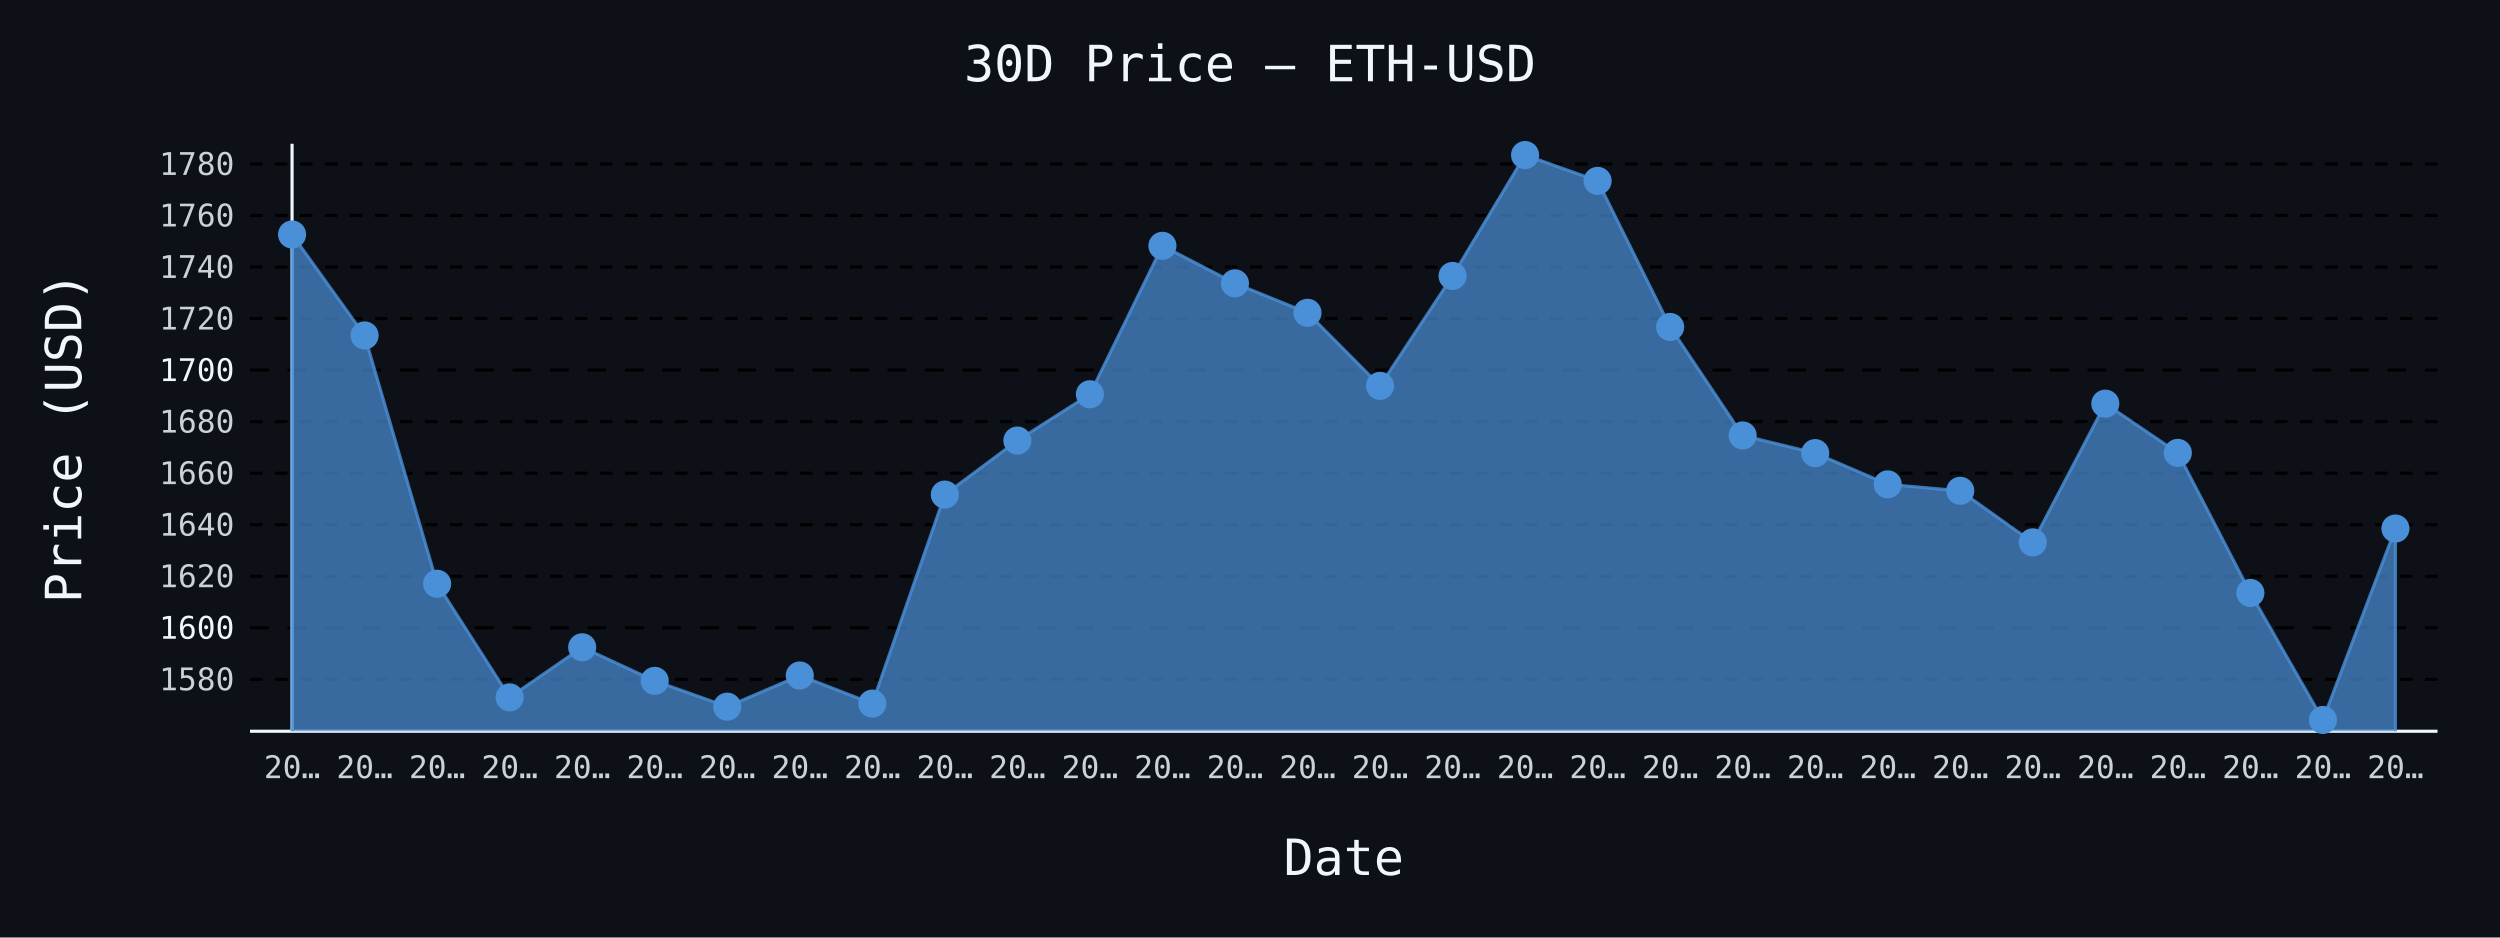
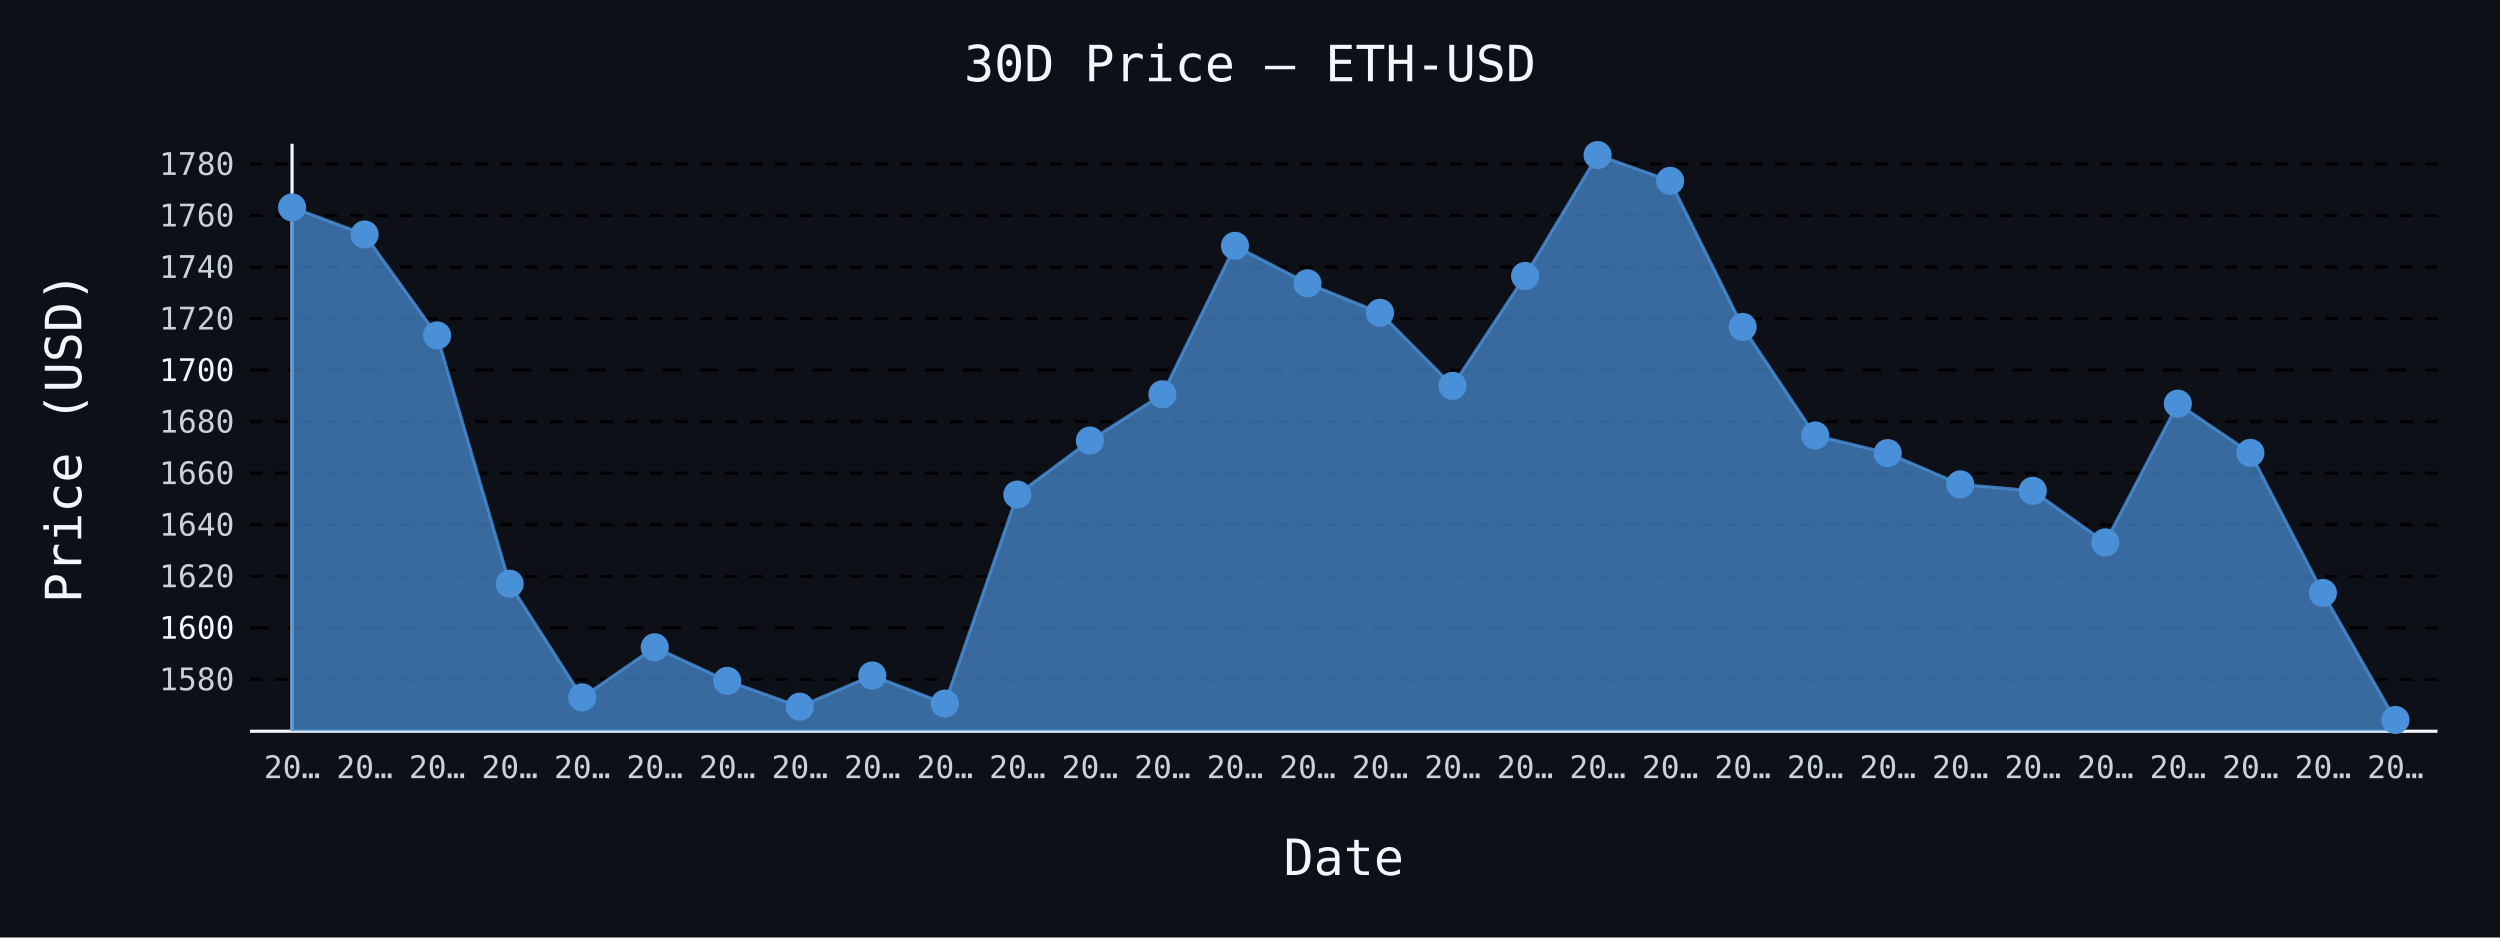
- <svg xmlns="http://www.w3.org/2000/svg" id="chart-5ae199b7-a2c2-4fda-a29b-93b65b0bf92f" class="pygal-chart" viewBox="0 0 800 300">
+ <svg xmlns="http://www.w3.org/2000/svg" id="chart-2186fce4-f0e5-40c0-aaaa-2d30a68f9de6" class="pygal-chart" viewBox="0 0 800 300">
  <defs>
-     <style type="text/css">#chart-5ae199b7-a2c2-4fda-a29b-93b65b0bf92f{-webkit-user-select:none;-webkit-font-smoothing:antialiased;font-family:monospace}#chart-5ae199b7-a2c2-4fda-a29b-93b65b0bf92f .title{font-family:monospace;font-size:16px}#chart-5ae199b7-a2c2-4fda-a29b-93b65b0bf92f .legends .legend text{font-family:monospace;font-size:14px}#chart-5ae199b7-a2c2-4fda-a29b-93b65b0bf92f .axis text{font-family:monospace;font-size:10px}#chart-5ae199b7-a2c2-4fda-a29b-93b65b0bf92f .axis text.major{font-family:monospace;font-size:10px}#chart-5ae199b7-a2c2-4fda-a29b-93b65b0bf92f .text-overlay text.value{font-family:monospace;font-size:16px}#chart-5ae199b7-a2c2-4fda-a29b-93b65b0bf92f .text-overlay text.label{font-family:monospace;font-size:10px}#chart-5ae199b7-a2c2-4fda-a29b-93b65b0bf92f .tooltip{font-family:monospace;font-size:14px}#chart-5ae199b7-a2c2-4fda-a29b-93b65b0bf92f text.no_data{font-family:monospace;font-size:64px}
- #chart-5ae199b7-a2c2-4fda-a29b-93b65b0bf92f{background-color:#0d1117}#chart-5ae199b7-a2c2-4fda-a29b-93b65b0bf92f path,#chart-5ae199b7-a2c2-4fda-a29b-93b65b0bf92f line,#chart-5ae199b7-a2c2-4fda-a29b-93b65b0bf92f rect,#chart-5ae199b7-a2c2-4fda-a29b-93b65b0bf92f circle{-webkit-transition:150ms;-moz-transition:150ms;transition:150ms}#chart-5ae199b7-a2c2-4fda-a29b-93b65b0bf92f .graph &gt; .background{fill:#0d1117}#chart-5ae199b7-a2c2-4fda-a29b-93b65b0bf92f .plot &gt; .background{fill:#0d1117}#chart-5ae199b7-a2c2-4fda-a29b-93b65b0bf92f .graph{fill:#c9d1d9}#chart-5ae199b7-a2c2-4fda-a29b-93b65b0bf92f text.no_data{fill:#f0f6fc}#chart-5ae199b7-a2c2-4fda-a29b-93b65b0bf92f .title{fill:#f0f6fc}#chart-5ae199b7-a2c2-4fda-a29b-93b65b0bf92f .legends .legend text{fill:#c9d1d9}#chart-5ae199b7-a2c2-4fda-a29b-93b65b0bf92f .legends .legend:hover text{fill:#f0f6fc}#chart-5ae199b7-a2c2-4fda-a29b-93b65b0bf92f .axis .line{stroke:#f0f6fc}#chart-5ae199b7-a2c2-4fda-a29b-93b65b0bf92f .axis .guide.line{stroke:#8b949e}#chart-5ae199b7-a2c2-4fda-a29b-93b65b0bf92f .axis .major.line{stroke:#c9d1d9}#chart-5ae199b7-a2c2-4fda-a29b-93b65b0bf92f .axis text.major{fill:#f0f6fc}#chart-5ae199b7-a2c2-4fda-a29b-93b65b0bf92f .axis.y .guides:hover .guide.line,#chart-5ae199b7-a2c2-4fda-a29b-93b65b0bf92f .line-graph .axis.x .guides:hover .guide.line,#chart-5ae199b7-a2c2-4fda-a29b-93b65b0bf92f .stackedline-graph .axis.x .guides:hover .guide.line,#chart-5ae199b7-a2c2-4fda-a29b-93b65b0bf92f .xy-graph .axis.x .guides:hover .guide.line{stroke:#f0f6fc}#chart-5ae199b7-a2c2-4fda-a29b-93b65b0bf92f .axis .guides:hover text{fill:#f0f6fc}#chart-5ae199b7-a2c2-4fda-a29b-93b65b0bf92f .reactive{fill-opacity:.7;stroke-opacity:.8;stroke-width:1}#chart-5ae199b7-a2c2-4fda-a29b-93b65b0bf92f .ci{stroke:#c9d1d9}#chart-5ae199b7-a2c2-4fda-a29b-93b65b0bf92f .reactive.active,#chart-5ae199b7-a2c2-4fda-a29b-93b65b0bf92f .active .reactive{fill-opacity:.8;stroke-opacity:.9;stroke-width:4}#chart-5ae199b7-a2c2-4fda-a29b-93b65b0bf92f .ci .reactive.active{stroke-width:1.5}#chart-5ae199b7-a2c2-4fda-a29b-93b65b0bf92f .series text{fill:#f0f6fc}#chart-5ae199b7-a2c2-4fda-a29b-93b65b0bf92f .tooltip rect{fill:#0d1117;stroke:#f0f6fc;-webkit-transition:opacity 150ms;-moz-transition:opacity 150ms;transition:opacity 150ms}#chart-5ae199b7-a2c2-4fda-a29b-93b65b0bf92f .tooltip .label{fill:#c9d1d9}#chart-5ae199b7-a2c2-4fda-a29b-93b65b0bf92f .tooltip .label{fill:#c9d1d9}#chart-5ae199b7-a2c2-4fda-a29b-93b65b0bf92f .tooltip .legend{font-size:.8em;fill:#8b949e}#chart-5ae199b7-a2c2-4fda-a29b-93b65b0bf92f .tooltip .x_label{font-size:.6em;fill:#f0f6fc}#chart-5ae199b7-a2c2-4fda-a29b-93b65b0bf92f .tooltip .xlink{font-size:.5em;text-decoration:underline}#chart-5ae199b7-a2c2-4fda-a29b-93b65b0bf92f .tooltip .value{font-size:1.5em}#chart-5ae199b7-a2c2-4fda-a29b-93b65b0bf92f .bound{font-size:.5em}#chart-5ae199b7-a2c2-4fda-a29b-93b65b0bf92f .max-value{font-size:.75em;fill:#8b949e}#chart-5ae199b7-a2c2-4fda-a29b-93b65b0bf92f .map-element{fill:#0d1117;stroke:#8b949e !important}#chart-5ae199b7-a2c2-4fda-a29b-93b65b0bf92f .map-element .reactive{fill-opacity:inherit;stroke-opacity:inherit}#chart-5ae199b7-a2c2-4fda-a29b-93b65b0bf92f .color-0,#chart-5ae199b7-a2c2-4fda-a29b-93b65b0bf92f .color-0 a:visited{stroke:#4a90d9;fill:#4a90d9}#chart-5ae199b7-a2c2-4fda-a29b-93b65b0bf92f .text-overlay .color-0 text{fill:black}
- #chart-5ae199b7-a2c2-4fda-a29b-93b65b0bf92f text.no_data{text-anchor:middle}#chart-5ae199b7-a2c2-4fda-a29b-93b65b0bf92f .guide.line{fill:none}#chart-5ae199b7-a2c2-4fda-a29b-93b65b0bf92f .centered{text-anchor:middle}#chart-5ae199b7-a2c2-4fda-a29b-93b65b0bf92f .title{text-anchor:middle}#chart-5ae199b7-a2c2-4fda-a29b-93b65b0bf92f .legends .legend text{fill-opacity:1}#chart-5ae199b7-a2c2-4fda-a29b-93b65b0bf92f .axis.x text{text-anchor:middle}#chart-5ae199b7-a2c2-4fda-a29b-93b65b0bf92f .axis.x:not(.web) text[transform]{text-anchor:start}#chart-5ae199b7-a2c2-4fda-a29b-93b65b0bf92f .axis.x:not(.web) text[transform].backwards{text-anchor:end}#chart-5ae199b7-a2c2-4fda-a29b-93b65b0bf92f .axis.y text{text-anchor:end}#chart-5ae199b7-a2c2-4fda-a29b-93b65b0bf92f .axis.y text[transform].backwards{text-anchor:start}#chart-5ae199b7-a2c2-4fda-a29b-93b65b0bf92f .axis.y2 text{text-anchor:start}#chart-5ae199b7-a2c2-4fda-a29b-93b65b0bf92f .axis.y2 text[transform].backwards{text-anchor:end}#chart-5ae199b7-a2c2-4fda-a29b-93b65b0bf92f .axis .guide.line{stroke-dasharray:4,4;stroke:black}#chart-5ae199b7-a2c2-4fda-a29b-93b65b0bf92f .axis .major.guide.line{stroke-dasharray:6,6;stroke:black}#chart-5ae199b7-a2c2-4fda-a29b-93b65b0bf92f .horizontal .axis.y .guide.line,#chart-5ae199b7-a2c2-4fda-a29b-93b65b0bf92f .horizontal .axis.y2 .guide.line,#chart-5ae199b7-a2c2-4fda-a29b-93b65b0bf92f .vertical .axis.x .guide.line{opacity:0}#chart-5ae199b7-a2c2-4fda-a29b-93b65b0bf92f .horizontal .axis.always_show .guide.line,#chart-5ae199b7-a2c2-4fda-a29b-93b65b0bf92f .vertical .axis.always_show .guide.line{opacity:1 !important}#chart-5ae199b7-a2c2-4fda-a29b-93b65b0bf92f .axis.y .guides:hover .guide.line,#chart-5ae199b7-a2c2-4fda-a29b-93b65b0bf92f .axis.y2 .guides:hover .guide.line,#chart-5ae199b7-a2c2-4fda-a29b-93b65b0bf92f .axis.x .guides:hover .guide.line{opacity:1}#chart-5ae199b7-a2c2-4fda-a29b-93b65b0bf92f .axis .guides:hover text{opacity:1}#chart-5ae199b7-a2c2-4fda-a29b-93b65b0bf92f .nofill{fill:none}#chart-5ae199b7-a2c2-4fda-a29b-93b65b0bf92f .subtle-fill{fill-opacity:.2}#chart-5ae199b7-a2c2-4fda-a29b-93b65b0bf92f .dot{stroke-width:1px;fill-opacity:1;stroke-opacity:1}#chart-5ae199b7-a2c2-4fda-a29b-93b65b0bf92f .dot.active{stroke-width:5px}#chart-5ae199b7-a2c2-4fda-a29b-93b65b0bf92f .dot.negative{fill:transparent}#chart-5ae199b7-a2c2-4fda-a29b-93b65b0bf92f text,#chart-5ae199b7-a2c2-4fda-a29b-93b65b0bf92f tspan{stroke:none !important}#chart-5ae199b7-a2c2-4fda-a29b-93b65b0bf92f .series text.active{opacity:1}#chart-5ae199b7-a2c2-4fda-a29b-93b65b0bf92f .tooltip rect{fill-opacity:.95;stroke-width:.5}#chart-5ae199b7-a2c2-4fda-a29b-93b65b0bf92f .tooltip text{fill-opacity:1}#chart-5ae199b7-a2c2-4fda-a29b-93b65b0bf92f .showable{visibility:hidden}#chart-5ae199b7-a2c2-4fda-a29b-93b65b0bf92f .showable.shown{visibility:visible}#chart-5ae199b7-a2c2-4fda-a29b-93b65b0bf92f .gauge-background{fill:rgba(229,229,229,1);stroke:none}#chart-5ae199b7-a2c2-4fda-a29b-93b65b0bf92f .bg-lines{stroke:#0d1117;stroke-width:2px}</style>
+     <style type="text/css">#chart-2186fce4-f0e5-40c0-aaaa-2d30a68f9de6{-webkit-user-select:none;-webkit-font-smoothing:antialiased;font-family:monospace}#chart-2186fce4-f0e5-40c0-aaaa-2d30a68f9de6 .title{font-family:monospace;font-size:16px}#chart-2186fce4-f0e5-40c0-aaaa-2d30a68f9de6 .legends .legend text{font-family:monospace;font-size:14px}#chart-2186fce4-f0e5-40c0-aaaa-2d30a68f9de6 .axis text{font-family:monospace;font-size:10px}#chart-2186fce4-f0e5-40c0-aaaa-2d30a68f9de6 .axis text.major{font-family:monospace;font-size:10px}#chart-2186fce4-f0e5-40c0-aaaa-2d30a68f9de6 .text-overlay text.value{font-family:monospace;font-size:16px}#chart-2186fce4-f0e5-40c0-aaaa-2d30a68f9de6 .text-overlay text.label{font-family:monospace;font-size:10px}#chart-2186fce4-f0e5-40c0-aaaa-2d30a68f9de6 .tooltip{font-family:monospace;font-size:14px}#chart-2186fce4-f0e5-40c0-aaaa-2d30a68f9de6 text.no_data{font-family:monospace;font-size:64px}
+ #chart-2186fce4-f0e5-40c0-aaaa-2d30a68f9de6{background-color:#0d1117}#chart-2186fce4-f0e5-40c0-aaaa-2d30a68f9de6 path,#chart-2186fce4-f0e5-40c0-aaaa-2d30a68f9de6 line,#chart-2186fce4-f0e5-40c0-aaaa-2d30a68f9de6 rect,#chart-2186fce4-f0e5-40c0-aaaa-2d30a68f9de6 circle{-webkit-transition:150ms;-moz-transition:150ms;transition:150ms}#chart-2186fce4-f0e5-40c0-aaaa-2d30a68f9de6 .graph &gt; .background{fill:#0d1117}#chart-2186fce4-f0e5-40c0-aaaa-2d30a68f9de6 .plot &gt; .background{fill:#0d1117}#chart-2186fce4-f0e5-40c0-aaaa-2d30a68f9de6 .graph{fill:#c9d1d9}#chart-2186fce4-f0e5-40c0-aaaa-2d30a68f9de6 text.no_data{fill:#f0f6fc}#chart-2186fce4-f0e5-40c0-aaaa-2d30a68f9de6 .title{fill:#f0f6fc}#chart-2186fce4-f0e5-40c0-aaaa-2d30a68f9de6 .legends .legend text{fill:#c9d1d9}#chart-2186fce4-f0e5-40c0-aaaa-2d30a68f9de6 .legends .legend:hover text{fill:#f0f6fc}#chart-2186fce4-f0e5-40c0-aaaa-2d30a68f9de6 .axis .line{stroke:#f0f6fc}#chart-2186fce4-f0e5-40c0-aaaa-2d30a68f9de6 .axis .guide.line{stroke:#8b949e}#chart-2186fce4-f0e5-40c0-aaaa-2d30a68f9de6 .axis .major.line{stroke:#c9d1d9}#chart-2186fce4-f0e5-40c0-aaaa-2d30a68f9de6 .axis text.major{fill:#f0f6fc}#chart-2186fce4-f0e5-40c0-aaaa-2d30a68f9de6 .axis.y .guides:hover .guide.line,#chart-2186fce4-f0e5-40c0-aaaa-2d30a68f9de6 .line-graph .axis.x .guides:hover .guide.line,#chart-2186fce4-f0e5-40c0-aaaa-2d30a68f9de6 .stackedline-graph .axis.x .guides:hover .guide.line,#chart-2186fce4-f0e5-40c0-aaaa-2d30a68f9de6 .xy-graph .axis.x .guides:hover .guide.line{stroke:#f0f6fc}#chart-2186fce4-f0e5-40c0-aaaa-2d30a68f9de6 .axis .guides:hover text{fill:#f0f6fc}#chart-2186fce4-f0e5-40c0-aaaa-2d30a68f9de6 .reactive{fill-opacity:.7;stroke-opacity:.8;stroke-width:1}#chart-2186fce4-f0e5-40c0-aaaa-2d30a68f9de6 .ci{stroke:#c9d1d9}#chart-2186fce4-f0e5-40c0-aaaa-2d30a68f9de6 .reactive.active,#chart-2186fce4-f0e5-40c0-aaaa-2d30a68f9de6 .active .reactive{fill-opacity:.8;stroke-opacity:.9;stroke-width:4}#chart-2186fce4-f0e5-40c0-aaaa-2d30a68f9de6 .ci .reactive.active{stroke-width:1.5}#chart-2186fce4-f0e5-40c0-aaaa-2d30a68f9de6 .series text{fill:#f0f6fc}#chart-2186fce4-f0e5-40c0-aaaa-2d30a68f9de6 .tooltip rect{fill:#0d1117;stroke:#f0f6fc;-webkit-transition:opacity 150ms;-moz-transition:opacity 150ms;transition:opacity 150ms}#chart-2186fce4-f0e5-40c0-aaaa-2d30a68f9de6 .tooltip .label{fill:#c9d1d9}#chart-2186fce4-f0e5-40c0-aaaa-2d30a68f9de6 .tooltip .label{fill:#c9d1d9}#chart-2186fce4-f0e5-40c0-aaaa-2d30a68f9de6 .tooltip .legend{font-size:.8em;fill:#8b949e}#chart-2186fce4-f0e5-40c0-aaaa-2d30a68f9de6 .tooltip .x_label{font-size:.6em;fill:#f0f6fc}#chart-2186fce4-f0e5-40c0-aaaa-2d30a68f9de6 .tooltip .xlink{font-size:.5em;text-decoration:underline}#chart-2186fce4-f0e5-40c0-aaaa-2d30a68f9de6 .tooltip .value{font-size:1.5em}#chart-2186fce4-f0e5-40c0-aaaa-2d30a68f9de6 .bound{font-size:.5em}#chart-2186fce4-f0e5-40c0-aaaa-2d30a68f9de6 .max-value{font-size:.75em;fill:#8b949e}#chart-2186fce4-f0e5-40c0-aaaa-2d30a68f9de6 .map-element{fill:#0d1117;stroke:#8b949e !important}#chart-2186fce4-f0e5-40c0-aaaa-2d30a68f9de6 .map-element .reactive{fill-opacity:inherit;stroke-opacity:inherit}#chart-2186fce4-f0e5-40c0-aaaa-2d30a68f9de6 .color-0,#chart-2186fce4-f0e5-40c0-aaaa-2d30a68f9de6 .color-0 a:visited{stroke:#4a90d9;fill:#4a90d9}#chart-2186fce4-f0e5-40c0-aaaa-2d30a68f9de6 .text-overlay .color-0 text{fill:black}
+ #chart-2186fce4-f0e5-40c0-aaaa-2d30a68f9de6 text.no_data{text-anchor:middle}#chart-2186fce4-f0e5-40c0-aaaa-2d30a68f9de6 .guide.line{fill:none}#chart-2186fce4-f0e5-40c0-aaaa-2d30a68f9de6 .centered{text-anchor:middle}#chart-2186fce4-f0e5-40c0-aaaa-2d30a68f9de6 .title{text-anchor:middle}#chart-2186fce4-f0e5-40c0-aaaa-2d30a68f9de6 .legends .legend text{fill-opacity:1}#chart-2186fce4-f0e5-40c0-aaaa-2d30a68f9de6 .axis.x text{text-anchor:middle}#chart-2186fce4-f0e5-40c0-aaaa-2d30a68f9de6 .axis.x:not(.web) text[transform]{text-anchor:start}#chart-2186fce4-f0e5-40c0-aaaa-2d30a68f9de6 .axis.x:not(.web) text[transform].backwards{text-anchor:end}#chart-2186fce4-f0e5-40c0-aaaa-2d30a68f9de6 .axis.y text{text-anchor:end}#chart-2186fce4-f0e5-40c0-aaaa-2d30a68f9de6 .axis.y text[transform].backwards{text-anchor:start}#chart-2186fce4-f0e5-40c0-aaaa-2d30a68f9de6 .axis.y2 text{text-anchor:start}#chart-2186fce4-f0e5-40c0-aaaa-2d30a68f9de6 .axis.y2 text[transform].backwards{text-anchor:end}#chart-2186fce4-f0e5-40c0-aaaa-2d30a68f9de6 .axis .guide.line{stroke-dasharray:4,4;stroke:black}#chart-2186fce4-f0e5-40c0-aaaa-2d30a68f9de6 .axis .major.guide.line{stroke-dasharray:6,6;stroke:black}#chart-2186fce4-f0e5-40c0-aaaa-2d30a68f9de6 .horizontal .axis.y .guide.line,#chart-2186fce4-f0e5-40c0-aaaa-2d30a68f9de6 .horizontal .axis.y2 .guide.line,#chart-2186fce4-f0e5-40c0-aaaa-2d30a68f9de6 .vertical .axis.x .guide.line{opacity:0}#chart-2186fce4-f0e5-40c0-aaaa-2d30a68f9de6 .horizontal .axis.always_show .guide.line,#chart-2186fce4-f0e5-40c0-aaaa-2d30a68f9de6 .vertical .axis.always_show .guide.line{opacity:1 !important}#chart-2186fce4-f0e5-40c0-aaaa-2d30a68f9de6 .axis.y .guides:hover .guide.line,#chart-2186fce4-f0e5-40c0-aaaa-2d30a68f9de6 .axis.y2 .guides:hover .guide.line,#chart-2186fce4-f0e5-40c0-aaaa-2d30a68f9de6 .axis.x .guides:hover .guide.line{opacity:1}#chart-2186fce4-f0e5-40c0-aaaa-2d30a68f9de6 .axis .guides:hover text{opacity:1}#chart-2186fce4-f0e5-40c0-aaaa-2d30a68f9de6 .nofill{fill:none}#chart-2186fce4-f0e5-40c0-aaaa-2d30a68f9de6 .subtle-fill{fill-opacity:.2}#chart-2186fce4-f0e5-40c0-aaaa-2d30a68f9de6 .dot{stroke-width:1px;fill-opacity:1;stroke-opacity:1}#chart-2186fce4-f0e5-40c0-aaaa-2d30a68f9de6 .dot.active{stroke-width:5px}#chart-2186fce4-f0e5-40c0-aaaa-2d30a68f9de6 .dot.negative{fill:transparent}#chart-2186fce4-f0e5-40c0-aaaa-2d30a68f9de6 text,#chart-2186fce4-f0e5-40c0-aaaa-2d30a68f9de6 tspan{stroke:none !important}#chart-2186fce4-f0e5-40c0-aaaa-2d30a68f9de6 .series text.active{opacity:1}#chart-2186fce4-f0e5-40c0-aaaa-2d30a68f9de6 .tooltip rect{fill-opacity:.95;stroke-width:.5}#chart-2186fce4-f0e5-40c0-aaaa-2d30a68f9de6 .tooltip text{fill-opacity:1}#chart-2186fce4-f0e5-40c0-aaaa-2d30a68f9de6 .showable{visibility:hidden}#chart-2186fce4-f0e5-40c0-aaaa-2d30a68f9de6 .showable.shown{visibility:visible}#chart-2186fce4-f0e5-40c0-aaaa-2d30a68f9de6 .gauge-background{fill:rgba(229,229,229,1);stroke:none}#chart-2186fce4-f0e5-40c0-aaaa-2d30a68f9de6 .bg-lines{stroke:#0d1117;stroke-width:2px}</style>
  </defs>
  <g class="graph line-graph vertical">
    <rect x="0" y="0" width="800" height="300" class="background" />
    <g transform="translate(80, 46)" class="plot">
      <rect x="0" y="0" width="700.0" height="188" class="background" />
      <g class="axis y always_show">
        <path d="M0 188 h700" class="line" />
        <g class="guides">
          <path d="M0 171.381 h700" class="guide line" />
          <text x="-5" y="174.881" class="">1580</text>
        </g>
        <g class="guides">
          <path d="M0 154.89 h700" class="major guide line" />
          <text x="-5" y="158.39" class="major">1600</text>
        </g>
        <g class="guides">
          <path d="M0 138.399 h700" class="guide line" />
          <text x="-5" y="141.899" class="">1620</text>
        </g>
        <g class="guides">
          <path d="M0 121.907 h700" class="guide line" />
          <text x="-5" y="125.407" class="">1640</text>
        </g>
        <g class="guides">
          <path d="M0 105.416 h700" class="guide line" />
          <text x="-5" y="108.916" class="">1660</text>
        </g>
        <g class="guides">
          <path d="M0 88.925 h700" class="guide line" />
          <text x="-5" y="92.425" class="">1680</text>
        </g>
        <g class="guides">
          <path d="M0 72.434 h700" class="major guide line" />
          <text x="-5" y="75.934" class="major">1700</text>
        </g>
        <g class="guides">
          <path d="M0 55.942 h700" class="guide line" />
          <text x="-5" y="59.442" class="">1720</text>
        </g>
        <g class="guides">
          <path d="M0 39.451 h700" class="guide line" />
          <text x="-5" y="42.951" class="">1740</text>
        </g>
        <g class="guides">
          <path d="M0 22.96 h700" class="guide line" />
          <text x="-5" y="26.46" class="">1760</text>
        </g>
        <g class="guides">
          <path d="M0 6.468 h700" class="guide line" />
          <text x="-5" y="9.968" class="">1780</text>
        </g>
      </g>
      <g class="axis x">
        <g class="guides">
          <path d="M13.462 0 v188" class="line" />
          <text x="13.462" y="203.0" class="">20…</text>
        </g>
        <g class="guides">
          <path d="M36.671 0 v188" class="guide line" />
          <text x="36.671" y="203.0" class="">20…</text>
        </g>
        <g class="guides">
          <path d="M59.881 0 v188" class="guide line" />
          <text x="59.881" y="203.0" class="">20…</text>
        </g>
        <g class="guides">
          <path d="M83.09 0 v188" class="guide line" />
          <text x="83.09" y="203.0" class="">20…</text>
        </g>
        <g class="guides">
          <path d="M106.3 0 v188" class="guide line" />
          <text x="106.3" y="203.0" class="">20…</text>
        </g>
        <g class="guides">
          <path d="M129.509 0 v188" class="guide line" />
          <text x="129.509" y="203.0" class="">20…</text>
        </g>
        <g class="guides">
          <path d="M152.719 0 v188" class="guide line" />
          <text x="152.719" y="203.0" class="">20…</text>
        </g>
        <g class="guides">
          <path d="M175.928 0 v188" class="guide line" />
          <text x="175.928" y="203.0" class="">20…</text>
        </g>
        <g class="guides">
          <path d="M199.138 0 v188" class="guide line" />
          <text x="199.138" y="203.0" class="">20…</text>
        </g>
        <g class="guides">
          <path d="M222.347 0 v188" class="guide line" />
          <text x="222.347" y="203.0" class="">20…</text>
        </g>
        <g class="guides">
          <path d="M245.557 0 v188" class="guide line" />
          <text x="245.557" y="203.0" class="">20…</text>
        </g>
        <g class="guides">
          <path d="M268.767 0 v188" class="guide line" />
          <text x="268.767" y="203.0" class="">20…</text>
        </g>
        <g class="guides">
          <path d="M291.976 0 v188" class="guide line" />
          <text x="291.976" y="203.0" class="">20…</text>
        </g>
        <g class="guides">
          <path d="M315.186 0 v188" class="guide line" />
          <text x="315.186" y="203.0" class="">20…</text>
        </g>
        <g class="guides">
          <path d="M338.395 0 v188" class="guide line" />
          <text x="338.395" y="203.0" class="">20…</text>
        </g>
        <g class="guides">
          <path d="M361.605 0 v188" class="guide line" />
          <text x="361.605" y="203.0" class="">20…</text>
        </g>
        <g class="guides">
          <path d="M384.814 0 v188" class="guide line" />
          <text x="384.814" y="203.0" class="">20…</text>
        </g>
        <g class="guides">
          <path d="M408.024 0 v188" class="guide line" />
          <text x="408.024" y="203.0" class="">20…</text>
        </g>
        <g class="guides">
          <path d="M431.233 0 v188" class="guide line" />
          <text x="431.233" y="203.0" class="">20…</text>
        </g>
        <g class="guides">
          <path d="M454.443 0 v188" class="guide line" />
          <text x="454.443" y="203.0" class="">20…</text>
        </g>
        <g class="guides">
          <path d="M477.653 0 v188" class="guide line" />
          <text x="477.653" y="203.0" class="">20…</text>
        </g>
        <g class="guides">
          <path d="M500.862 0 v188" class="guide line" />
          <text x="500.862" y="203.0" class="">20…</text>
        </g>
        <g class="guides">
          <path d="M524.072 0 v188" class="guide line" />
          <text x="524.072" y="203.0" class="">20…</text>
        </g>
        <g class="guides">
          <path d="M547.281 0 v188" class="guide line" />
          <text x="547.281" y="203.0" class="">20…</text>
        </g>
        <g class="guides">
          <path d="M570.491 0 v188" class="guide line" />
          <text x="570.491" y="203.0" class="">20…</text>
        </g>
        <g class="guides">
          <path d="M593.7 0 v188" class="guide line" />
          <text x="593.7" y="203.0" class="">20…</text>
        </g>
        <g class="guides">
          <path d="M616.91 0 v188" class="guide line" />
          <text x="616.91" y="203.0" class="">20…</text>
        </g>
        <g class="guides">
          <path d="M640.119 0 v188" class="guide line" />
          <text x="640.119" y="203.0" class="">20…</text>
        </g>
        <g class="guides">
          <path d="M663.329 0 v188" class="guide line" />
          <text x="663.329" y="203.0" class="">20…</text>
        </g>
        <g class="guides">
          <path d="M686.538 0 v188" class="guide line" />
          <text x="686.538" y="203.0" class="">20…</text>
        </g>
      </g>
      <g class="series serie-0 color-0">
-         <path d="M13.462 188 L13.462 29.037 36.671 61.343 59.881 140.798 83.09 177.161 106.3 161.132 129.509 171.876 152.719 180.138 175.928 170.161 199.138 179.149 222.347 112.268 245.557 94.977 268.767 80.168 291.976 32.657 315.186 44.67 338.395 54.095 361.605 77.48 384.814 42.304 408.024 3.615 431.233 11.878 454.443 58.622 477.653 93.353 500.862 98.993 524.072 108.995 547.281 111.056 570.491 127.564 593.7 83.169 616.91 98.919 640.119 143.75 663.329 184.385 686.538 123.136 686.538 188" class="line reactive" />
+         <path d="M13.462 188 L13.462 20.371 36.671 29.037 59.881 61.343 83.09 140.798 106.3 177.161 129.509 161.132 152.719 171.876 175.928 180.138 199.138 170.161 222.347 179.149 245.557 112.268 268.767 94.977 291.976 80.168 315.186 32.657 338.395 44.67 361.605 54.095 384.814 77.48 408.024 42.304 431.233 3.615 454.443 11.878 477.653 58.622 500.862 93.353 524.072 98.993 547.281 108.995 570.491 111.056 593.7 127.564 616.91 83.169 640.119 98.919 663.329 143.75 686.538 184.385 686.538 188" class="line reactive" />
      </g>
    </g>
    <g class="titles">
      <text x="400.0" y="26" class="title plot_title">30D Price — ETH-USD</text>
      <text x="430.0" y="280" class="title">Date</text>
      <text x="0" y="166.0" class="title" transform="rotate(-90 0 140)">Price (USD)</text>
    </g>
    <g transform="translate(80, 46)" class="plot overlay">
      <g class="series serie-0 color-0">
        <g class="dots">
-           <circle cx="13.462" cy="29.037" r="4" class="dot reactive tooltip-trigger" />
-         </g>
-         <g class="dots">
-           <circle cx="36.671" cy="61.343" r="4" class="dot reactive tooltip-trigger" />
-         </g>
-         <g class="dots">
-           <circle cx="59.881" cy="140.798" r="4" class="dot reactive tooltip-trigger" />
-         </g>
-         <g class="dots">
-           <circle cx="83.09" cy="177.161" r="4" class="dot reactive tooltip-trigger" />
-         </g>
-         <g class="dots">
-           <circle cx="106.3" cy="161.132" r="4" class="dot reactive tooltip-trigger" />
-         </g>
-         <g class="dots">
-           <circle cx="129.509" cy="171.876" r="4" class="dot reactive tooltip-trigger" />
-         </g>
-         <g class="dots">
-           <circle cx="152.719" cy="180.138" r="4" class="dot reactive tooltip-trigger" />
-         </g>
-         <g class="dots">
-           <circle cx="175.928" cy="170.161" r="4" class="dot reactive tooltip-trigger" />
-         </g>
-         <g class="dots">
-           <circle cx="199.138" cy="179.149" r="4" class="dot reactive tooltip-trigger" />
-         </g>
-         <g class="dots">
-           <circle cx="222.347" cy="112.268" r="4" class="dot reactive tooltip-trigger" />
-         </g>
-         <g class="dots">
-           <circle cx="245.557" cy="94.977" r="4" class="dot reactive tooltip-trigger" />
-         </g>
-         <g class="dots">
-           <circle cx="268.767" cy="80.168" r="4" class="dot reactive tooltip-trigger" />
-         </g>
-         <g class="dots">
-           <circle cx="291.976" cy="32.657" r="4" class="dot reactive tooltip-trigger" />
-         </g>
-         <g class="dots">
-           <circle cx="315.186" cy="44.67" r="4" class="dot reactive tooltip-trigger" />
-         </g>
-         <g class="dots">
-           <circle cx="338.395" cy="54.095" r="4" class="dot reactive tooltip-trigger" />
-         </g>
-         <g class="dots">
-           <circle cx="361.605" cy="77.48" r="4" class="dot reactive tooltip-trigger" />
-         </g>
-         <g class="dots">
-           <circle cx="384.814" cy="42.304" r="4" class="dot reactive tooltip-trigger" />
-         </g>
-         <g class="dots">
-           <circle cx="408.024" cy="3.615" r="4" class="dot reactive tooltip-trigger" />
-         </g>
-         <g class="dots">
-           <circle cx="431.233" cy="11.878" r="4" class="dot reactive tooltip-trigger" />
-         </g>
-         <g class="dots">
-           <circle cx="454.443" cy="58.622" r="4" class="dot reactive tooltip-trigger" />
-         </g>
-         <g class="dots">
-           <circle cx="477.653" cy="93.353" r="4" class="dot reactive tooltip-trigger" />
-         </g>
-         <g class="dots">
-           <circle cx="500.862" cy="98.993" r="4" class="dot reactive tooltip-trigger" />
-         </g>
-         <g class="dots">
-           <circle cx="524.072" cy="108.995" r="4" class="dot reactive tooltip-trigger" />
-         </g>
-         <g class="dots">
-           <circle cx="547.281" cy="111.056" r="4" class="dot reactive tooltip-trigger" />
-         </g>
-         <g class="dots">
-           <circle cx="570.491" cy="127.564" r="4" class="dot reactive tooltip-trigger" />
-         </g>
-         <g class="dots">
-           <circle cx="593.7" cy="83.169" r="4" class="dot reactive tooltip-trigger" />
-         </g>
-         <g class="dots">
-           <circle cx="616.91" cy="98.919" r="4" class="dot reactive tooltip-trigger" />
-         </g>
-         <g class="dots">
-           <circle cx="640.119" cy="143.75" r="4" class="dot reactive tooltip-trigger" />
-         </g>
-         <g class="dots">
-           <circle cx="663.329" cy="184.385" r="4" class="dot reactive tooltip-trigger" />
-         </g>
-         <g class="dots">
-           <circle cx="686.538" cy="123.136" r="4" class="dot reactive tooltip-trigger" />
+           <circle cx="13.462" cy="20.371" r="4" class="dot reactive tooltip-trigger" />
+         </g>
+         <g class="dots">
+           <circle cx="36.671" cy="29.037" r="4" class="dot reactive tooltip-trigger" />
+         </g>
+         <g class="dots">
+           <circle cx="59.881" cy="61.343" r="4" class="dot reactive tooltip-trigger" />
+         </g>
+         <g class="dots">
+           <circle cx="83.09" cy="140.798" r="4" class="dot reactive tooltip-trigger" />
+         </g>
+         <g class="dots">
+           <circle cx="106.3" cy="177.161" r="4" class="dot reactive tooltip-trigger" />
+         </g>
+         <g class="dots">
+           <circle cx="129.509" cy="161.132" r="4" class="dot reactive tooltip-trigger" />
+         </g>
+         <g class="dots">
+           <circle cx="152.719" cy="171.876" r="4" class="dot reactive tooltip-trigger" />
+         </g>
+         <g class="dots">
+           <circle cx="175.928" cy="180.138" r="4" class="dot reactive tooltip-trigger" />
+         </g>
+         <g class="dots">
+           <circle cx="199.138" cy="170.161" r="4" class="dot reactive tooltip-trigger" />
+         </g>
+         <g class="dots">
+           <circle cx="222.347" cy="179.149" r="4" class="dot reactive tooltip-trigger" />
+         </g>
+         <g class="dots">
+           <circle cx="245.557" cy="112.268" r="4" class="dot reactive tooltip-trigger" />
+         </g>
+         <g class="dots">
+           <circle cx="268.767" cy="94.977" r="4" class="dot reactive tooltip-trigger" />
+         </g>
+         <g class="dots">
+           <circle cx="291.976" cy="80.168" r="4" class="dot reactive tooltip-trigger" />
+         </g>
+         <g class="dots">
+           <circle cx="315.186" cy="32.657" r="4" class="dot reactive tooltip-trigger" />
+         </g>
+         <g class="dots">
+           <circle cx="338.395" cy="44.67" r="4" class="dot reactive tooltip-trigger" />
+         </g>
+         <g class="dots">
+           <circle cx="361.605" cy="54.095" r="4" class="dot reactive tooltip-trigger" />
+         </g>
+         <g class="dots">
+           <circle cx="384.814" cy="77.48" r="4" class="dot reactive tooltip-trigger" />
+         </g>
+         <g class="dots">
+           <circle cx="408.024" cy="42.304" r="4" class="dot reactive tooltip-trigger" />
+         </g>
+         <g class="dots">
+           <circle cx="431.233" cy="3.615" r="4" class="dot reactive tooltip-trigger" />
+         </g>
+         <g class="dots">
+           <circle cx="454.443" cy="11.878" r="4" class="dot reactive tooltip-trigger" />
+         </g>
+         <g class="dots">
+           <circle cx="477.653" cy="58.622" r="4" class="dot reactive tooltip-trigger" />
+         </g>
+         <g class="dots">
+           <circle cx="500.862" cy="93.353" r="4" class="dot reactive tooltip-trigger" />
+         </g>
+         <g class="dots">
+           <circle cx="524.072" cy="98.993" r="4" class="dot reactive tooltip-trigger" />
+         </g>
+         <g class="dots">
+           <circle cx="547.281" cy="108.995" r="4" class="dot reactive tooltip-trigger" />
+         </g>
+         <g class="dots">
+           <circle cx="570.491" cy="111.056" r="4" class="dot reactive tooltip-trigger" />
+         </g>
+         <g class="dots">
+           <circle cx="593.7" cy="127.564" r="4" class="dot reactive tooltip-trigger" />
+         </g>
+         <g class="dots">
+           <circle cx="616.91" cy="83.169" r="4" class="dot reactive tooltip-trigger" />
+         </g>
+         <g class="dots">
+           <circle cx="640.119" cy="98.919" r="4" class="dot reactive tooltip-trigger" />
+         </g>
+         <g class="dots">
+           <circle cx="663.329" cy="143.75" r="4" class="dot reactive tooltip-trigger" />
+         </g>
+         <g class="dots">
+           <circle cx="686.538" cy="184.385" r="4" class="dot reactive tooltip-trigger" />
        </g>
      </g>
    </g>
    <g transform="translate(80, 46)" class="plot text-overlay">
      <g class="series serie-0 color-0" />
    </g>
    <g transform="translate(80, 46)" class="plot tooltip-overlay">
      <g transform="translate(0 0)" style="opacity: 0" class="tooltip">
        <rect rx="0" ry="0" width="0" height="0" class="tooltip-box" />
        <g class="text" />
      </g>
    </g>
  </g>
</svg>
